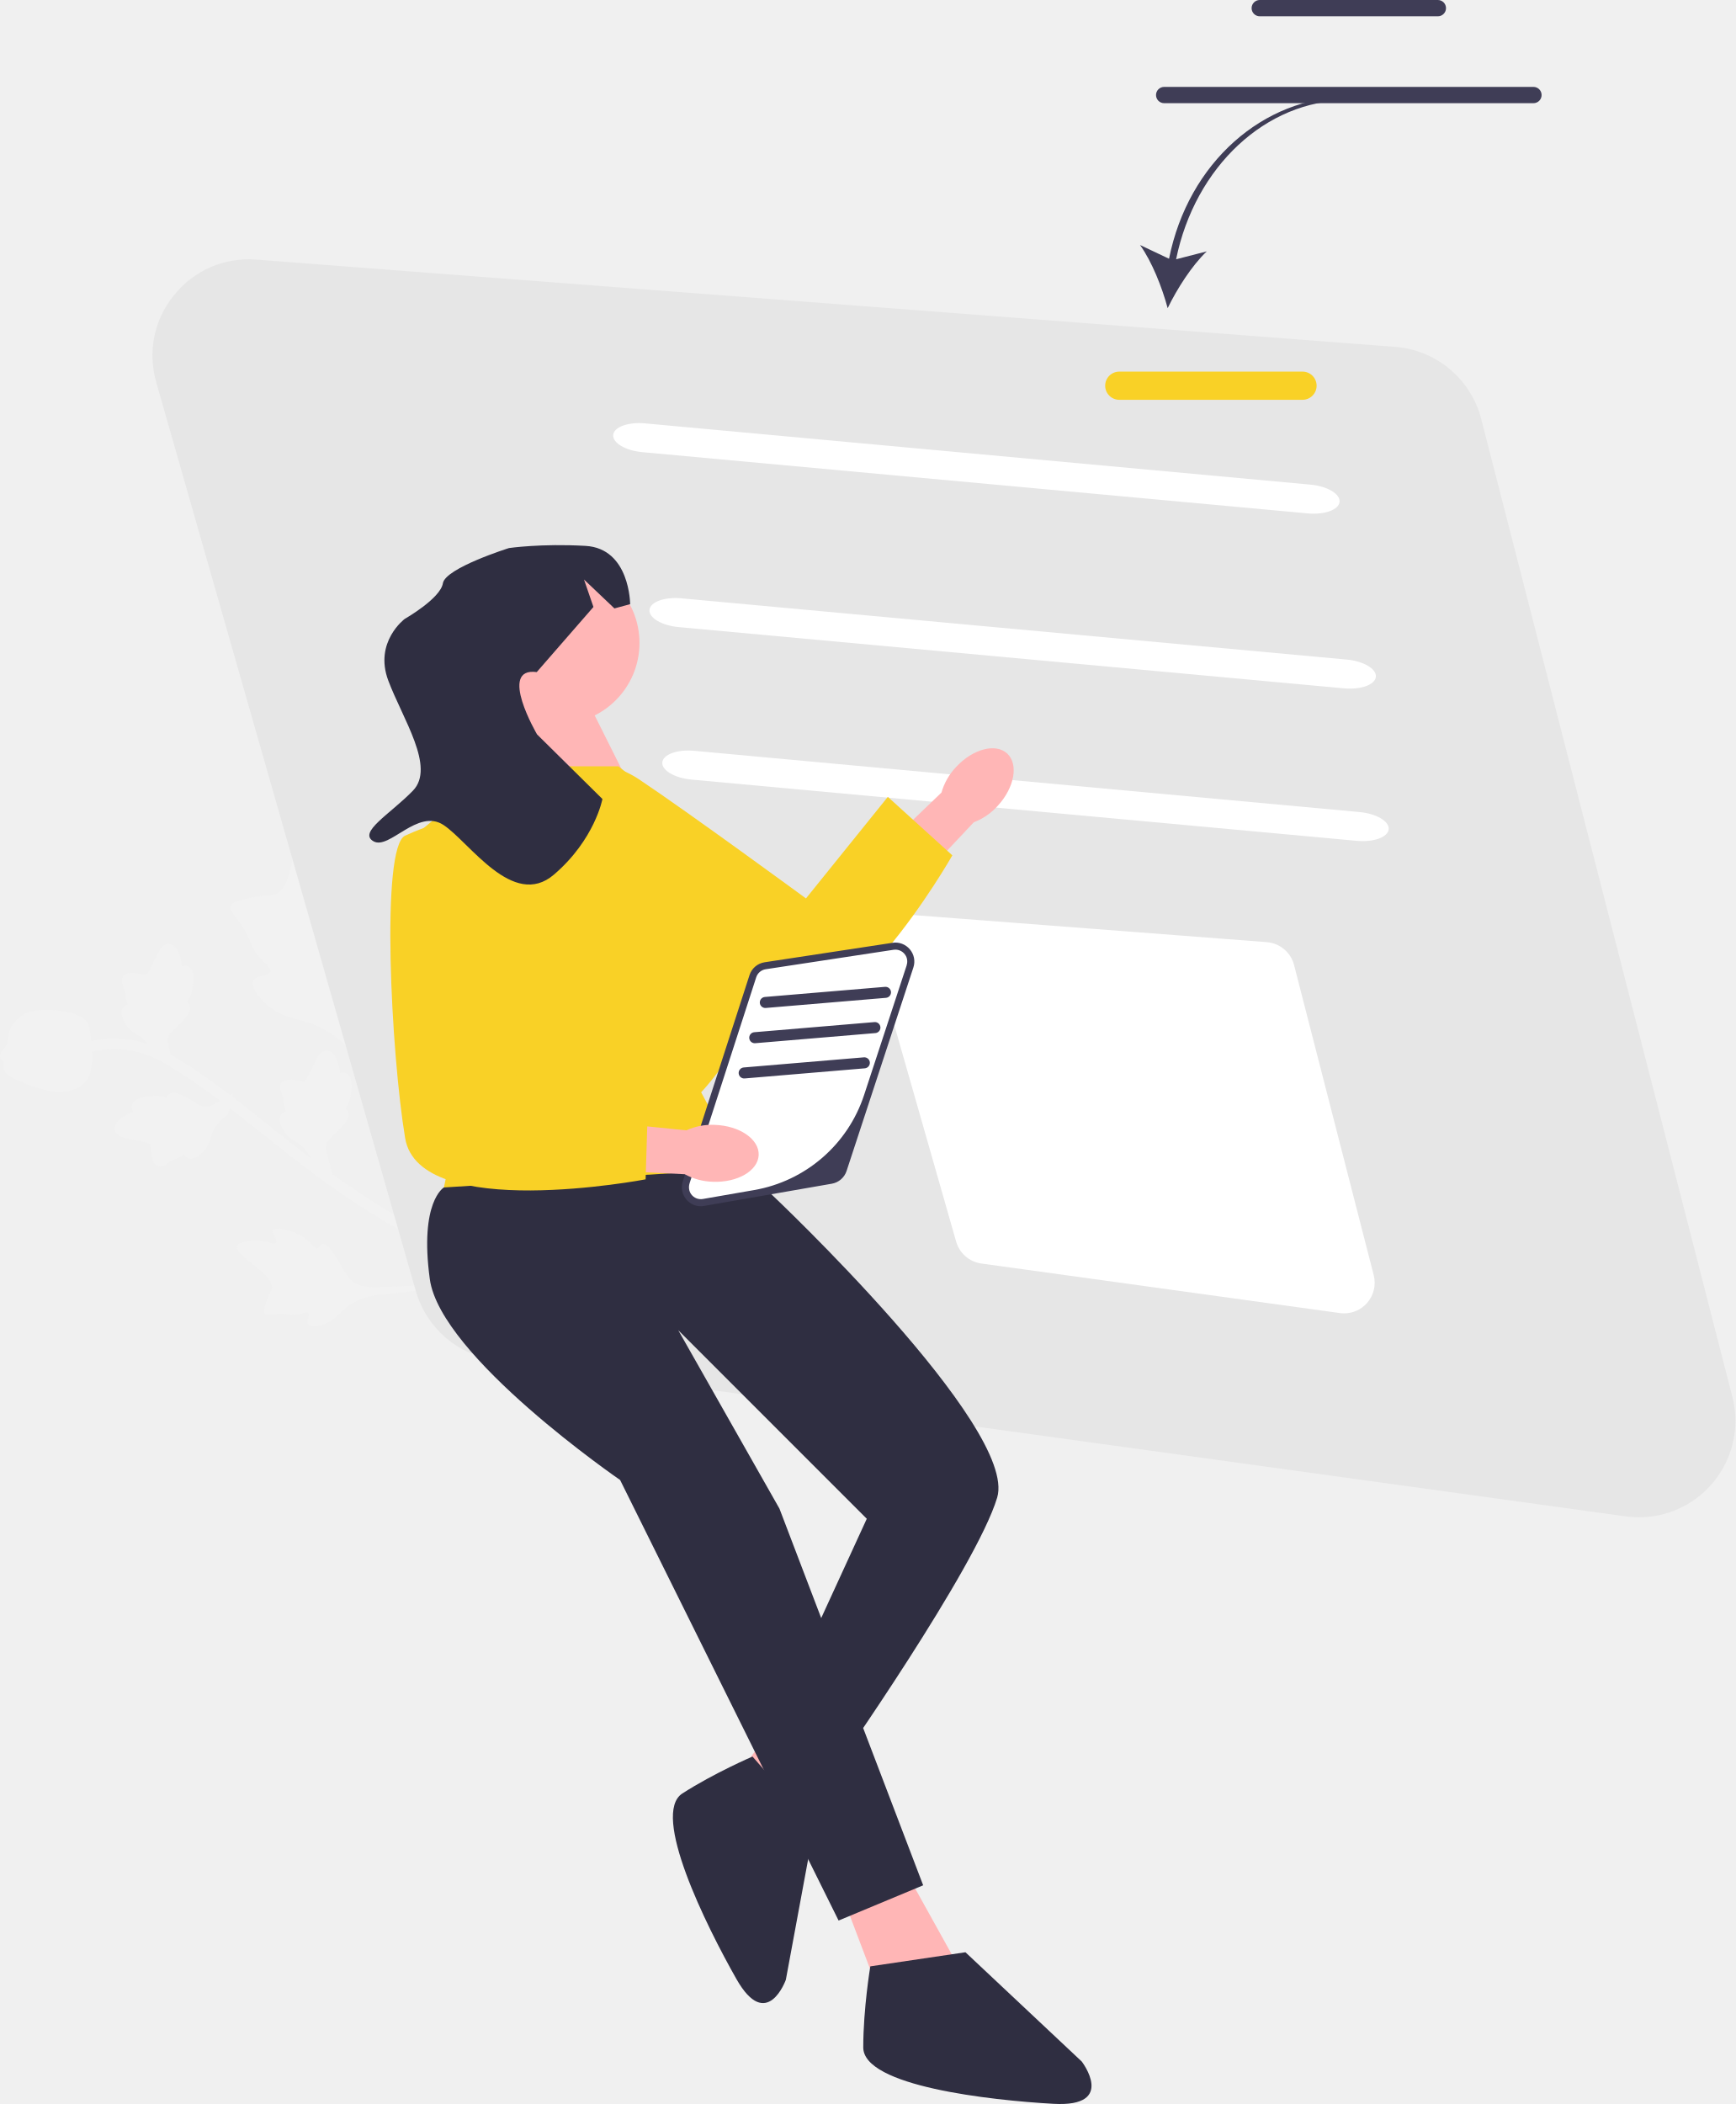
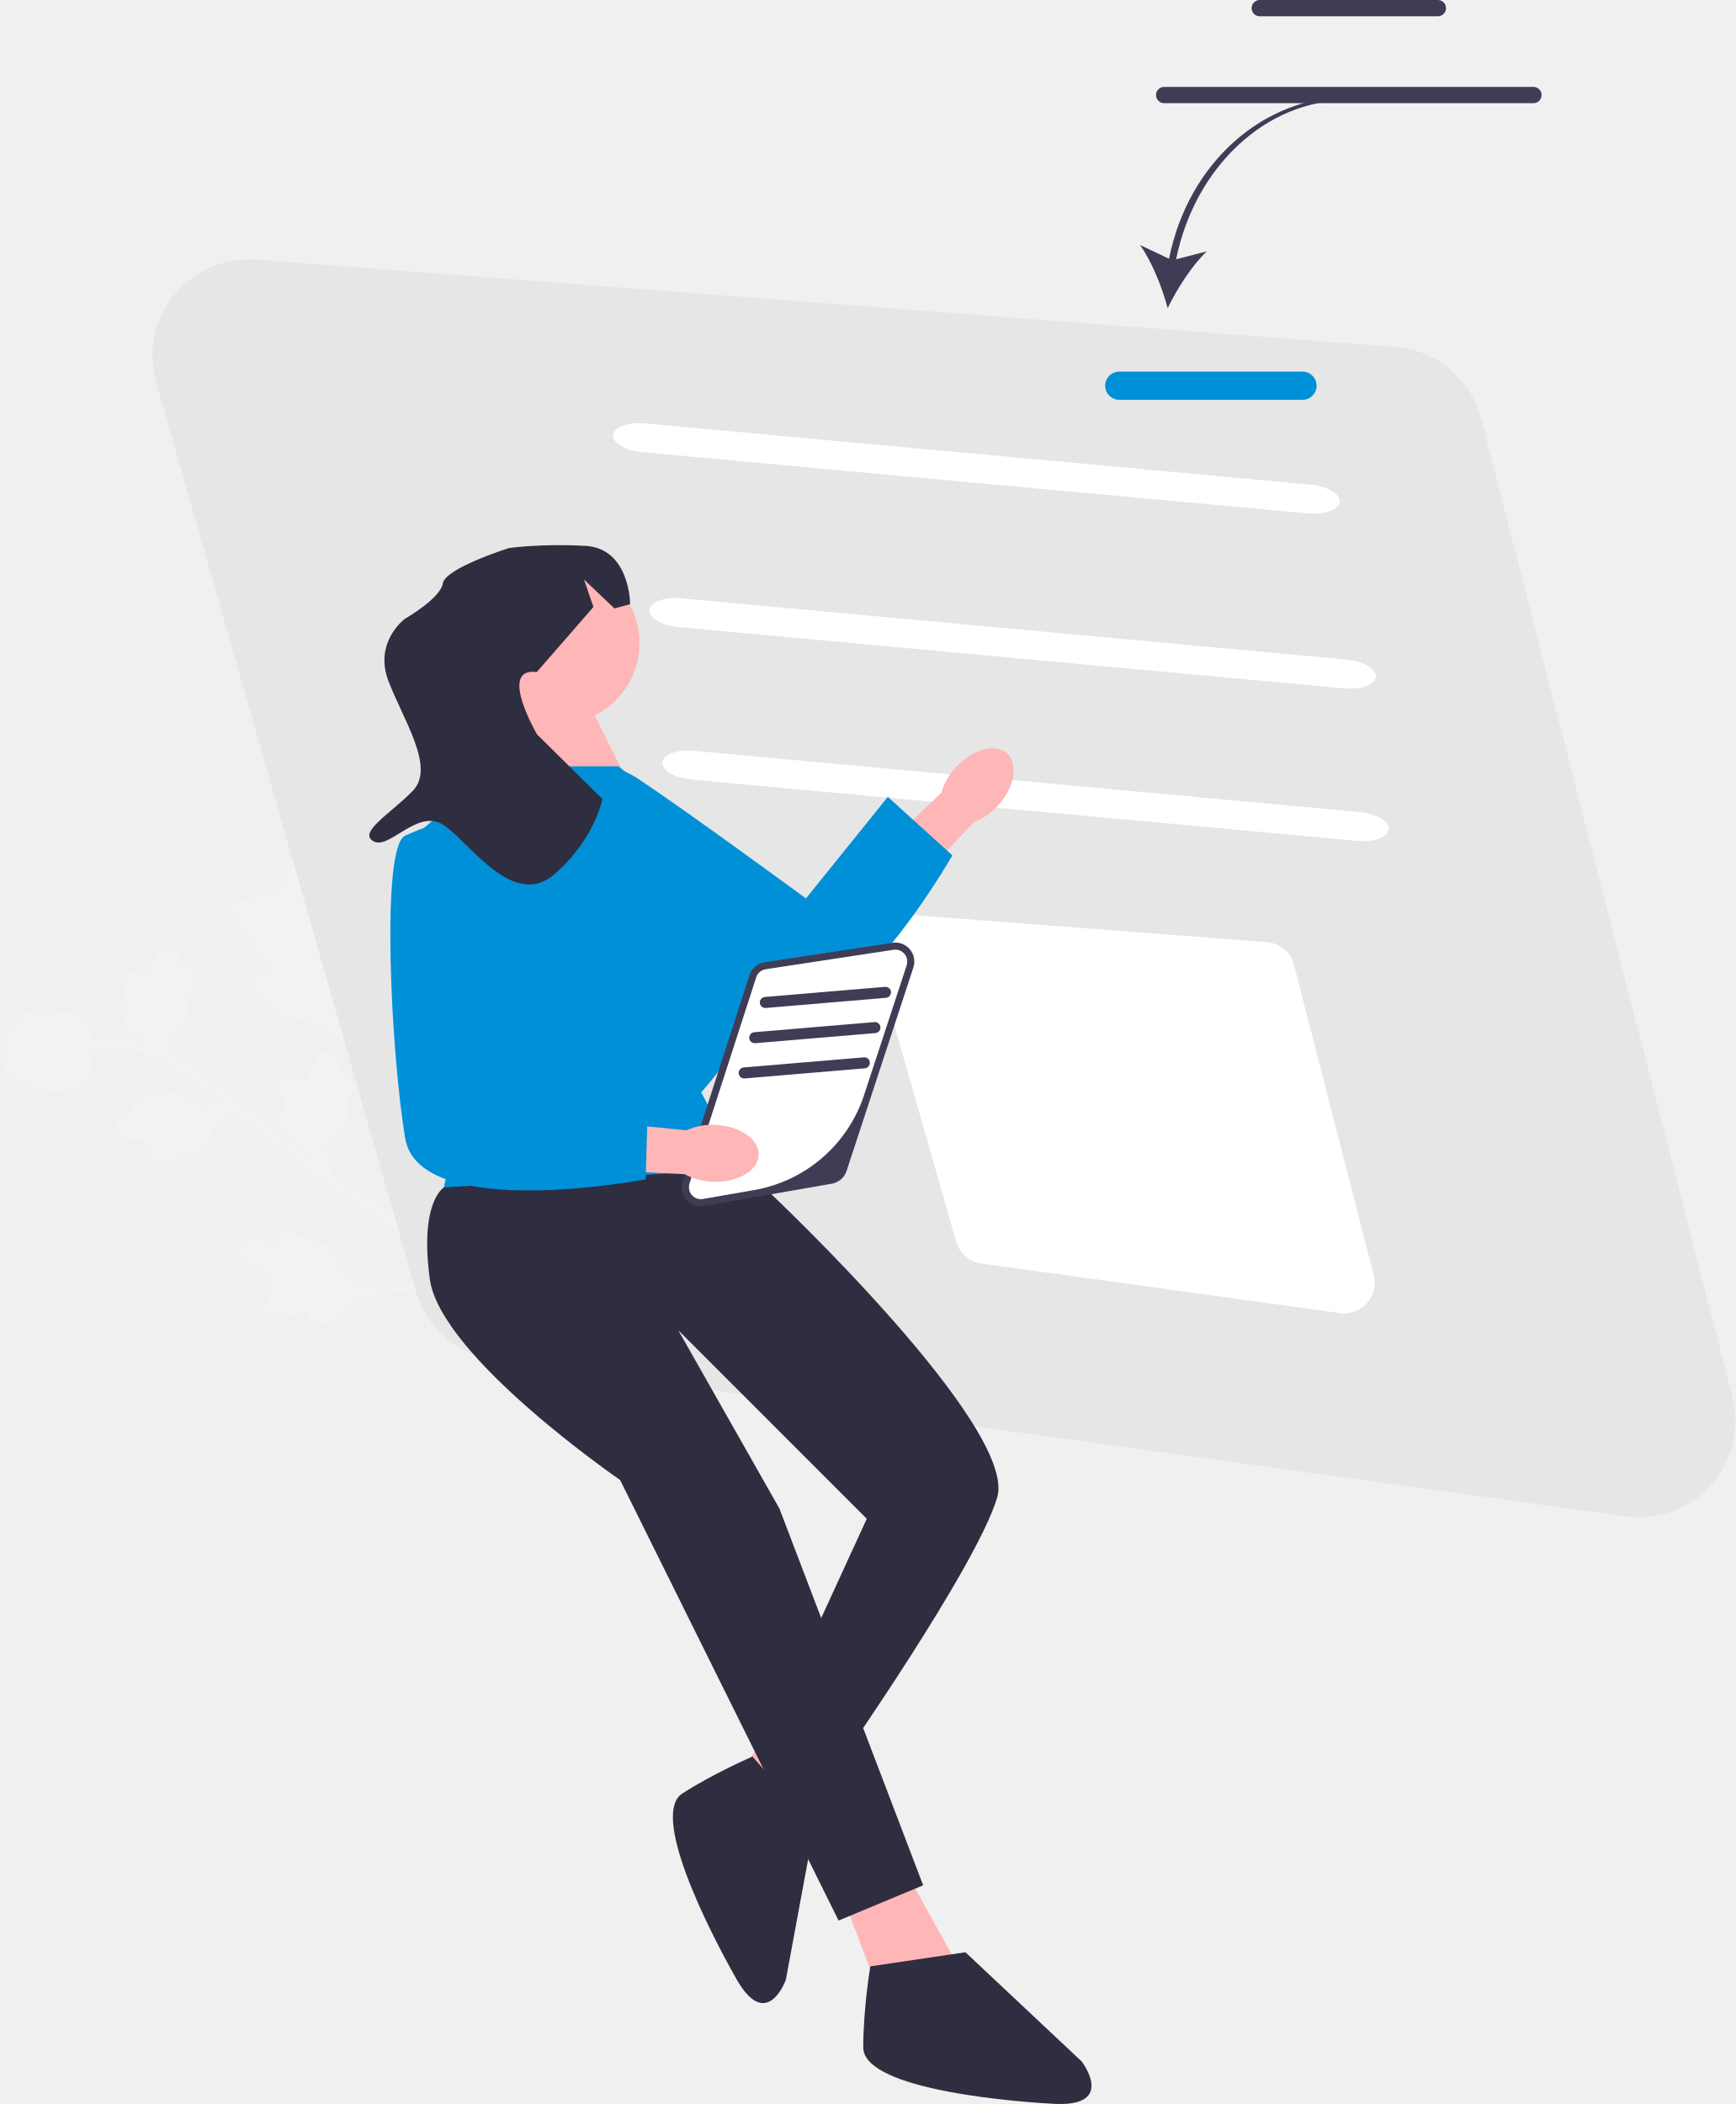
<svg xmlns="http://www.w3.org/2000/svg" width="492.459" height="596.977" viewBox="0 0 492.459 596.977">
  <path d="M94.269,234.126c-.569-.891-4.158-6.502-6.817-5.933-5.04,1.077-2.306,23.408-9.632,25.635-1.608,.489-3.871,.061-8.926,1.413-2.011,.538-3.053,.98-3.377,1.87-.459,1.263,.93,2.325,2.993,5.403,3.094,4.617,2.142,5.471,4.863,8.78,2.02,2.457,3.605,3.276,3.294,4.354-.44,1.525-3.897,.87-4.728,2.619-.847,1.785,1.613,4.869,3.741,6.754,3.993,3.538,7.973,3.88,11.617,5.04,3.961,1.261,9.377,4.077,14.984,11.118l44.809,60.654c-3.614-1.369-10.655-4.183-20.259-8.994-8.101-4.06-16.132-8.68-23.872-13.738-3.337-2.18-6.254-4.21-8.874-6.1l.266,.139-1.28-4.632c-.491-1.841-.813-3.344-.132-4.554,.376-.647,1.085-1.314,1.911-2.088,.948-.885,2.024-1.886,3.072-3.277,.972-1.251,1.193-2.367,.707-3.302-.165-.318-.381-.544-.609-.71,.261-.413,.557-.9,.821-1.485,.559-1.244,.696-2.309,.795-3.101,.406-3.186-.11-5.064-1.54-5.582-.604-.218-1.15-.118-1.607,.096-.034-.654-.121-1.423-.359-2.252-.767-2.661-1.834-4.01-3.255-4.122-1.985-.157-2.986,2.036-4.143,4.571-.519,1.126-1.879,4.126-2.59,4.128-.088-.001-.339-.055-.561-.104-.609-.132-1.527-.332-2.96-.372-.803-.023-2.016-.058-2.758,.937-.661,.954-.335,1.967-.035,2.778,.1,.267,.218,.585,.338,.97,.272,.878,.318,1.352,.362,1.811,.058,.597,.118,1.217,.546,2.237,.036,.083,.069,.16,.103,.236-.402,.092-.824,.286-1.178,.68-1.333,1.45-.089,3.852,.502,4.808,1.065,1.71,2.413,2.532,3.498,3.193,.274,.167,.542,.33,.802,.507,1.346,.917,2.462,2.306,3.357,4.093-1.058-.806-2.07-1.582-3.019-2.313-3.401-2.617-6.599-5.168-9.717-7.653-3.206-2.557-6.345-5.059-9.538-7.5l.201-.878,0-0-.772,.448c-5.036-3.83-10.223-7.508-16.046-10.998-.239-.143-.521-.31-.812-.481l-.277-1.003c-.491-1.841-.813-3.344-.132-4.554,.376-.647,1.085-1.314,1.912-2.088,.947-.885,2.024-1.886,3.072-3.277,.972-1.251,1.193-2.367,.707-3.302-.164-.318-.381-.544-.609-.71,.261-.413,.557-.9,.821-1.485,.559-1.244,.696-2.309,.795-3.101,.406-3.186-.11-5.064-1.54-5.582-.604-.218-1.15-.118-1.607,.096-.034-.654-.121-1.423-.359-2.252-.767-2.661-1.834-4.01-3.254-4.121-1.985-.157-2.986,2.036-4.143,4.571-.519,1.126-1.879,4.126-2.59,4.128-.088-.001-.339-.055-.561-.104-.609-.132-1.527-.332-2.96-.372-.803-.023-2.016-.058-2.758,.937-.661,.954-.335,1.967-.035,2.778,.1,.267,.218,.585,.338,.97,.272,.878,.318,1.352,.362,1.811,.058,.597,.118,1.217,.546,2.237,.036,.083,.069,.16,.103,.236-.402,.092-.824,.286-1.178,.68-1.333,1.45-.089,3.852,.503,4.808,1.065,1.71,2.413,2.532,3.498,3.193,.274,.167,.543,.331,.802,.507,.761,.518,1.445,1.194,2.064,1.994-1.975-.666-4.256-1.215-6.828-1.451-3.074-.281-6.188-.074-9.292,.603-.022-.234-.043-.464-.067-.718-.264-2.855-.457-4.04-1.441-5.15-.478-.542-1.209-1.138-3.301-1.819-2.9-.944-5.383-1.087-6.077-1.109-3.466-.099-6.46-.184-9.178,1.907-.519,.396-2.094,1.596-2.958,3.713-.443,1.071-.522,1.94-.586,2.64-.068,.731-.11,1.214-.52,1.89-.259,.431-.57,.783-.818,1.066-.478,.567-1.377,1.605-.624,2.731,.181,.273,.41,.464,.67,.594-.138,.956-.054,1.945,.42,2.84,.424,.805,1.155,1.345,3.125,2.307,3.014,1.473,5.443,2.191,5.925,2.326,3.126,.886,4.694,1.331,6.374,1.267,3.576-.143,6.174-1.252,7.721-3.298,.078-.1,.15-.202,.219-.304l-0-0c1.084-1.607,1.202-3.289,1.389-5.968,.035-.517,.025-1.113-.02-1.873,2.932-.682,5.871-.914,8.763-.649,6.261,.574,10.71,3.24,12.846,4.522,5.321,3.189,10.119,6.556,14.771,10.057l-.561,.326c-1.656,.942-3.029,1.634-4.371,1.282-.721-.2-1.547-.716-2.504-1.319-1.096-.692-2.338-1.479-3.949-2.14-1.457-.622-2.592-.553-3.374,.153-.266,.24-.43,.506-.532,.769-.465-.147-1.012-.311-1.645-.418-1.345-.225-2.41-.088-3.201,.018-3.185,.415-4.87,1.391-5.008,2.905-.058,.64,.177,1.142,.501,1.529-.624,.199-1.346,.478-2.087,.919-2.38,1.417-3.414,2.791-3.161,4.194,.352,1.96,2.727,2.372,5.472,2.848,1.221,.216,4.467,.772,4.65,1.458,.021,.085,.033,.342,.042,.569,.026,.622,.066,1.561,.391,2.957,.182,.783,.455,1.965,1.606,2.43,1.09,.398,1.988-.175,2.696-.671,.233-.164,.51-.36,.853-.573,.78-.486,1.227-.65,1.66-.81,.563-.207,1.147-.423,2.026-1.096,.071-.056,.137-.107,.202-.159,.191,.366,.486,.724,.956,.967,1.741,.921,3.748-.89,4.523-1.705,1.384-1.464,1.837-2.977,2.201-4.194,.092-.307,.182-.609,.287-.905,.662-1.863,2.044-3.586,4.109-5.122l.446-.332,.427-1.861c2.803,2.162,5.579,4.37,8.405,6.624,3.128,2.496,6.341,5.057,9.756,7.685,4.528,3.483,10.162,7.819,18.008,12.945,7.834,5.118,15.964,9.796,24.169,13.907,7.308,3.661,13.16,6.184,17.176,7.802-11.702,.782-27.889,1.712-35.204,1.843-2.845,.051-5.776,.007-7.865-1.961-2.011-1.895-3-5.345-5.927-8.947-.342-.421-1.308-1.58-2.163-1.375-.707,.169-.694,1.117-1.352,1.285-.882,.225-1.622-1.296-3.448-2.727-1.288-1.009-2.461-1.46-3.47-1.848-.304-.117-4.864-1.838-5.701-.586l0,0c-.629,.94,1.387,2.743,.789,3.538-.597,.792-2.806-.722-6.141-.597-.601,.023-4.391,.165-4.879,1.634-.925,2.784,10.823,7.886,9.803,12.124-.224,.93-1.087,1.918-1.882,4.789-.316,1.142-.4,1.781-.056,2.197,.487,.59,1.409,.215,3.515,.09,3.159-.186,3.303,.527,5.713,.147,1.788-.283,2.648-.824,3.087-.36,.622,.656-.698,2.164-.079,3.076,.631,.931,2.855,.613,4.394,.113,2.889-.939,4.205-2.794,5.825-4.248,1.761-1.58,4.707-3.426,9.78-4.146l35.915-3.779c2.1,.837,3.647,1.409,4.548,1.742,.48,.177,.788,.287,.916,.345l.476-.915,.533,.721c-.165-.235-.347-.495-.521-.744l.203-.39,1.375-.61c-.185-.421-.388-.605-.937-.842l2.761-.29c-.835,.068-1.84,.144-2.914,.224-.226-.092-.504-.194-.851-.323-.404-.149-.953-.352-1.609-.6-10.893-15.706-33.297-48.981-41.637-62.601-2.61-4.262-5.152-8.739-4.032-13.654,1.078-4.732,5.422-9.3,8.271-16.938,.333-.892,1.227-3.387,.156-4.499-.886-.92-2.309-.057-3.148-.904-1.127-1.135,.519-3.609,1.06-7.648,.381-2.848,.02-5.026-.291-6.9-.094-.565-1.547-9.001-4.188-9.155l-0,0c-1.984-.116-2.919,4.543-4.655,4.343-1.73-.198-1.404-4.892-4.562-9.83Z" fill="#f2f2f2" />
  <path d="M461.334,430.248l-320.753-44.333c-10.735-1.482-19.595-9.175-22.574-19.595L44.339,108.479c-2.496-8.739-.633-17.788,5.113-24.829s14.235-10.68,23.299-9.988l323.159,24.759c11.691,.895,21.505,9.128,24.423,20.485l71.262,277.414c2.274,8.853,0,18.21-6.084,25.031-5.239,5.874-12.668,9.155-20.412,9.155-1.249,0-2.507-.085-3.765-.259Z" fill="#e6e6e6" />
  <path d="M380.224,372.565l-101.735-14.061c-3.405-.47-6.215-2.91-7.16-6.215l-23.366-81.781c-.792-2.772-.201-5.642,1.622-7.875s4.515-3.387,7.39-3.168l102.498,7.853c3.708,.284,6.821,2.895,7.746,6.497l22.603,87.989c.721,2.808,0,5.776-1.93,7.939-1.662,1.863-4.018,2.904-6.474,2.904-.396,0-.795-.027-1.194-.082Z" fill="#fff" />
  <path d="M371.122,145.673l-188.856-17.384c-4.761-.438-8.467-2.627-8.26-4.878s4.25-3.725,9.011-3.287l188.856,17.384c4.761,.438,8.465,2.625,8.258,4.877s-4.248,3.726-9.009,3.288Z" fill="#fff" />
  <path d="M381.42,195.311l-188.856-17.384c-4.761-.438-8.467-2.627-8.26-4.878,.207-2.251,4.25-3.725,9.011-3.287l188.856,17.384c4.761,.438,8.465,2.625,8.258,4.877s-4.248,3.726-9.009,3.288Z" fill="#fff" />
  <path d="M385.057,238.575l-188.856-17.384c-4.761-.438-8.467-2.627-8.26-4.878s4.25-3.725,9.011-3.287l188.856,17.384c4.761,.438,8.465,2.625,8.258,4.877s-4.248,3.726-9.009,3.288Z" fill="#fff" />
  <g>
-     <path id="uuid-8cf563a5-feb8-4a87-a417-dd696e3ecec6-257" d="M271.261,217.677c4.74-5.165,11.247-6.905,14.534-3.888,3.286,3.017,2.107,9.649-2.636,14.815-1.866,2.089-4.206,3.702-6.823,4.702l-20.361,21.629-9.946-9.771,21.128-20.285c.773-2.694,2.18-5.163,4.103-7.201Z" fill="#ffb6b6" />
-     <path d="M155.179,222.49s11.898-10.883,26.136-1.381c14.238,9.502,47.394,33.806,47.394,33.806l23.232-28.814,18.307,16.594s-32.293,56.88-53.156,44.362c-20.864-12.519-67.44-48.255-65.325-55.649,2.115-7.394,3.412-8.917,3.412-8.917Z" fill="#f9d126" />
+     <path id="uuid-8cf563a5-feb8-4a87-a417-dd696e3ecec6-170" d="M271.261,217.677c4.74-5.165,11.247-6.905,14.534-3.888,3.286,3.017,2.107,9.649-2.636,14.815-1.866,2.089-4.206,3.702-6.823,4.702l-20.361,21.629-9.946-9.771,21.128-20.285c.773-2.694,2.18-5.163,4.103-7.201Z" fill="#ffb6b6" />
+     <path d="M155.179,222.49s11.898-10.883,26.136-1.381c14.238,9.502,47.394,33.806,47.394,33.806l23.232-28.814,18.307,16.594s-32.293,56.88-53.156,44.362c-20.864-12.519-67.44-48.255-65.325-55.649,2.115-7.394,3.412-8.917,3.412-8.917Z" fill="#0090d8" />
  </g>
  <g>
    <polygon points="243.28 487.954 224.323 523.278 208.71 504.383 226.671 480.114 243.28 487.954" fill="#ffb6b6" />
    <path d="M231.021,518.395l-8.021,43.339s-5.384,15.031-14.037-.236-24.323-46.854-15.314-52.642c9.008-5.789,19.888-10.466,19.888-10.466l17.484,20.006Z" fill="#2f2e41" />
  </g>
  <polygon points="254.467 526.423 274.467 562.423 249.467 565.423 238.467 536.423 254.467 526.423" fill="#ffb6b6" />
  <path d="M148.467,200.423s-2,20-5,22c-3,2,35.016,0,35.016,0l-11.016-22h-19Z" fill="#ffb6b6" />
-   <path d="M189.459,228.438l-13.993-11.016h-34.213l-22.787,19,14.5,67.5-7,33,89,3-16-30s19-20,13-33c-6-13-22.507-48.484-22.507-48.484Z" fill="#f9d126" />
+   <path d="M189.459,228.438l-13.993-11.016h-34.213l-22.787,19,14.5,67.5-7,33,89,3-16-30s19-20,13-33c-6-13-22.507-48.484-22.507-48.484Z" fill="#0090d8" />
  <path d="M205.967,331.923l13,7s70,66,64,86c-6,20-46,77-46,77l-19-10,28-61-53.5-53.5,28.719,50.625,40.781,106.875-24,10-62-125s-51-35-54-57c-3-22,4-26,4-26l80-5Z" fill="#2f2e41" />
  <path d="M273.967,553.923l33,31s10,13-8,12c-18-1-54-5-54-16,0-11,2-23,2-23l27-4Z" fill="#2f2e41" />
  <circle cx="158.467" cy="182.423" r="23" fill="#ffb6b6" />
  <path d="M258.243,274.196l-18.955,57.727c-.505,1.539-1.818,2.673-3.413,2.951l-36.25,6.304c-3.251,.565-5.937-2.528-4.921-5.668l18.93-58.511c.511-1.579,1.87-2.734,3.511-2.984l36.275-5.52c3.23-.492,5.843,2.596,4.824,5.701Z" fill="#fff" />
  <path d="M198.855,342.244c-1.543,0-3.008-.659-4.047-1.855-1.248-1.437-1.643-3.376-1.057-5.186l18.93-58.512c.632-1.952,2.284-3.356,4.312-3.664l36.274-5.521c1.861-.284,3.702,.406,4.919,1.845,1.217,1.438,1.593,3.366,1.005,5.156l-18.955,57.727c-.622,1.894-2.228,3.282-4.191,3.625l-36.25,6.304c-.315,.055-.629,.081-.94,.081Zm55.232-72.8c-.171,0-.345,.013-.518,.039l-36.275,5.521c-1.275,.193-2.313,1.076-2.709,2.303l-18.881,58.359c-.346,1.071-.233,2.274,.432,3.182,.778,1.061,2.043,1.561,3.317,1.344l14.546-2.53c14.589-2.537,26.591-12.912,31.21-26.981l12.047-36.688c.303-.924,.266-1.954-.214-2.8-.63-1.113-1.755-1.749-2.956-1.749Z" fill="#3f3d56" />
  <g>
-     <path id="uuid-43afbd22-a5bc-4202-86c3-15740b69aa20-258" d="M202.907,319.167c7.005,.259,12.55,4.084,12.384,8.542-.166,4.458-5.979,7.861-12.987,7.6-2.801-.066-5.545-.801-8.003-2.145l-29.668-1.474,.988-13.908,29.143,2.93c2.552-1.158,5.344-1.689,8.143-1.546Z" fill="#ffb6b6" />
-     <path d="M123.967,233.923s16,2,18,19c2,17,5,58,5,58l37-1-.76,24.697s-64.24,12.303-68.24-11.697c-4-24-7-82.63,0-85.815,7-3.185,9-3.185,9-3.185Z" fill="#f9d126" />
+     <path id="uuid-43afbd22-a5bc-4202-86c3-15740b69aa20-171" d="M202.907,319.167c7.005,.259,12.55,4.084,12.384,8.542-.166,4.458-5.979,7.861-12.987,7.6-2.801-.066-5.545-.801-8.003-2.145l-29.668-1.474,.988-13.908,29.143,2.93c2.552-1.158,5.344-1.689,8.143-1.546Z" fill="#ffb6b6" />
+     <path d="M123.967,233.923s16,2,18,19c2,17,5,58,5,58l37-1-.76,24.697s-64.24,12.303-68.24-11.697c-4-24-7-82.63,0-85.815,7-3.185,9-3.185,9-3.185Z" fill="#0090d8" />
  </g>
  <g>
    <path d="M331.737,73.414l-8.23-3.899c3.376,4.711,6.284,12.068,7.841,17.922,2.637-5.453,6.887-12.126,11.094-16.112l-8.698,2.238c5.36-26.268,25.519-45.126,48.604-45.126l.327-.949c-24.113,0-45.466,18.596-50.938,45.925Z" fill="#3f3d56" />
-     <path d="M369.616,113.438h-52c-2.206,0-4-1.794-4-4s1.794-4,4-4h52c2.206,0,4,1.794,4,4s-1.794,4-4,4Z" fill="#f9d126" />
+     <path d="M369.616,113.438h-52c-2.206,0-4-1.794-4-4s1.794-4,4-4h52c2.206,0,4,1.794,4,4s-1.794,4-4,4Z" fill="#0090d8" />
  </g>
  <path d="M251.407,283.12l-34.1,2.873c-.86,.072-1.618-.568-1.691-1.428s.568-1.618,1.428-1.69l34.1-2.873c.86-.072,1.618,.568,1.69,1.428s-.568,1.618-1.427,1.691Z" fill="#3f3d56" />
  <path d="M248.407,293.12l-34.1,2.873c-.86,.072-1.618-.568-1.691-1.428s.568-1.618,1.428-1.69l34.1-2.873c.86-.072,1.618,.568,1.69,1.428s-.568,1.618-1.427,1.691Z" fill="#3f3d56" />
  <path d="M245.407,303.12l-34.1,2.873c-.86,.072-1.618-.568-1.691-1.428s.568-1.618,1.428-1.69l34.1-2.873c.86-.072,1.618,.568,1.69,1.428s-.568,1.618-1.427,1.691Z" fill="#3f3d56" />
  <path d="M152.311,190.692l16.09-18.475-2.682-7.793,8.638,8.208,4.459-1.211s-.038-15.821-12.672-16.536c-12.633-.715-21.695,.616-21.695,.616,0,0-18.064,5.661-18.77,9.999-.706,4.338-10.826,10.103-10.826,10.103,0,0-8.78,6.531-4.676,17.479,4.105,10.947,13.47,24.612,6.987,31.273-6.483,6.661-15.645,11.789-11.181,14.346s12.516-9.431,19.849-4.638,19.724,24.044,31.347,14.102c11.623-9.942,13.772-21.458,13.772-21.458l-18.55-18.332s-11.238-19.169-.091-17.683Z" fill="#2f2e41" />
  <g>
    <path d="M408.025,4.622h-50.546c-1.274,0-2.311-1.037-2.311-2.311S356.204,0,357.478,0h50.546c1.274,0,2.311,1.036,2.311,2.311s-1.036,2.311-2.311,2.311Z" fill="#3f3d56" />
    <path d="M435.149,29.278h-104.794c-1.274,0-2.311-1.037-2.311-2.311s1.037-2.311,2.311-2.311h104.794c1.274,0,2.311,1.036,2.311,2.311,0,1.274-1.036,2.311-2.311,2.311Z" fill="#3f3d56" />
  </g>
</svg>
